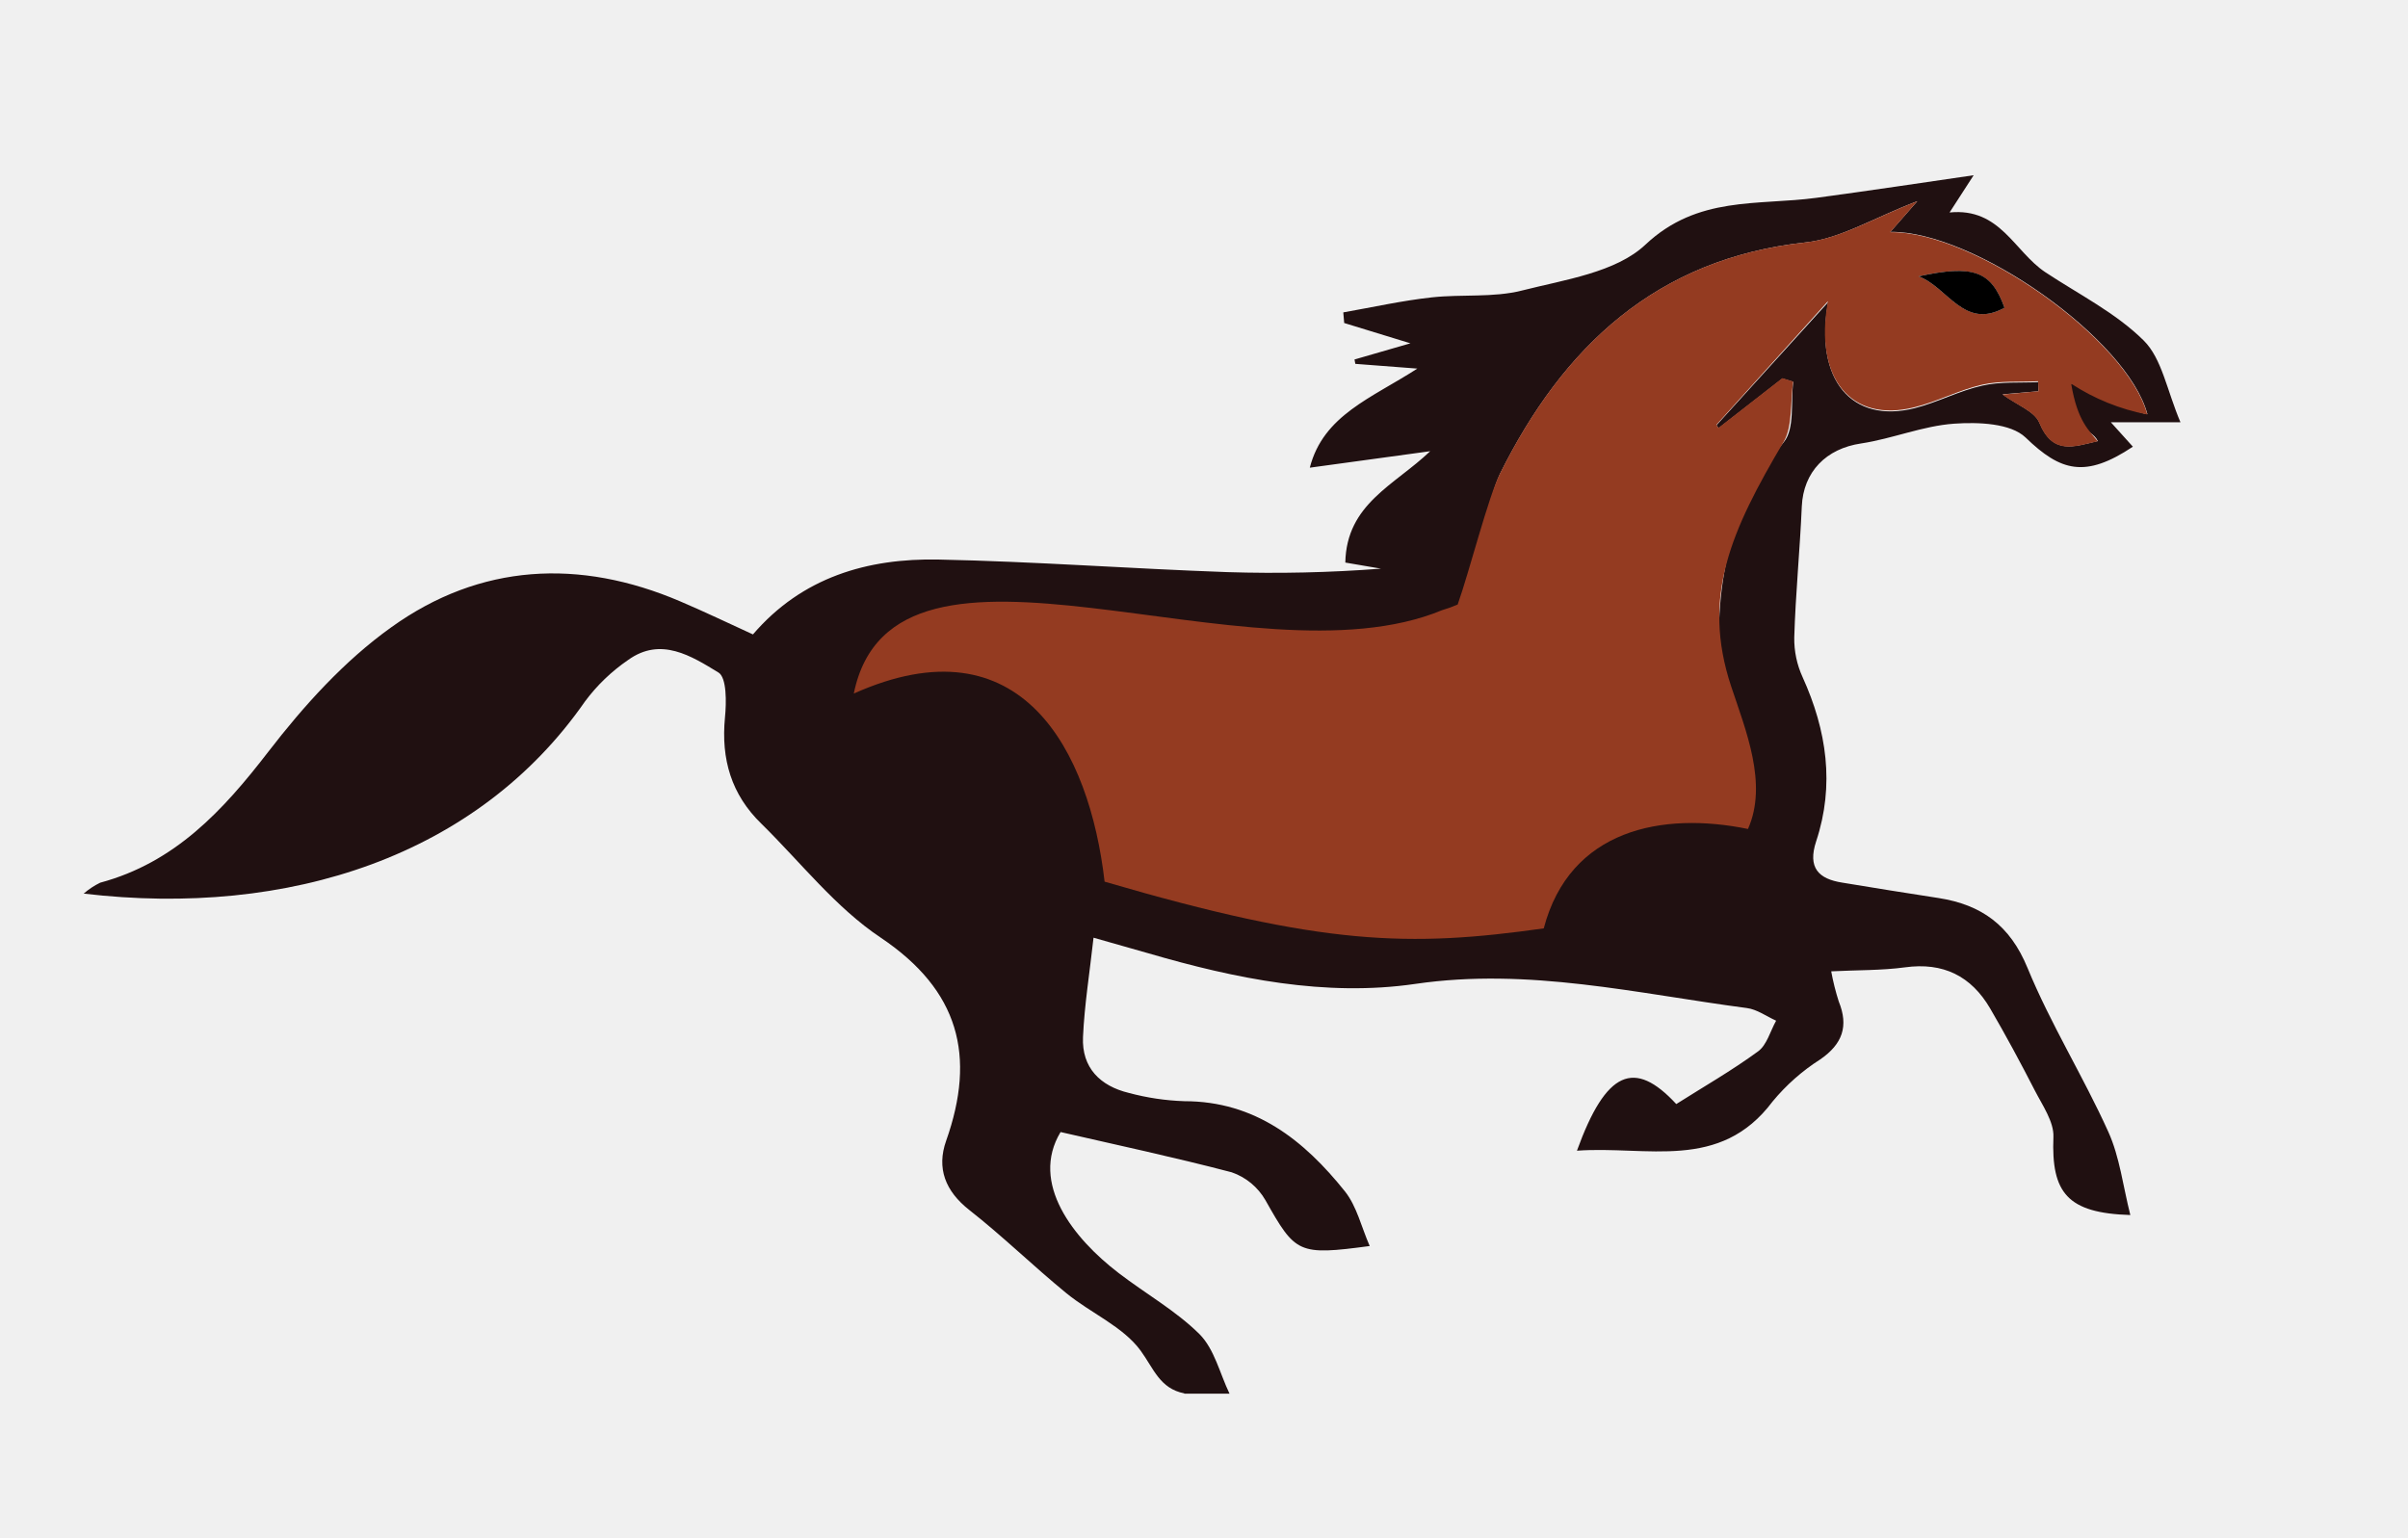
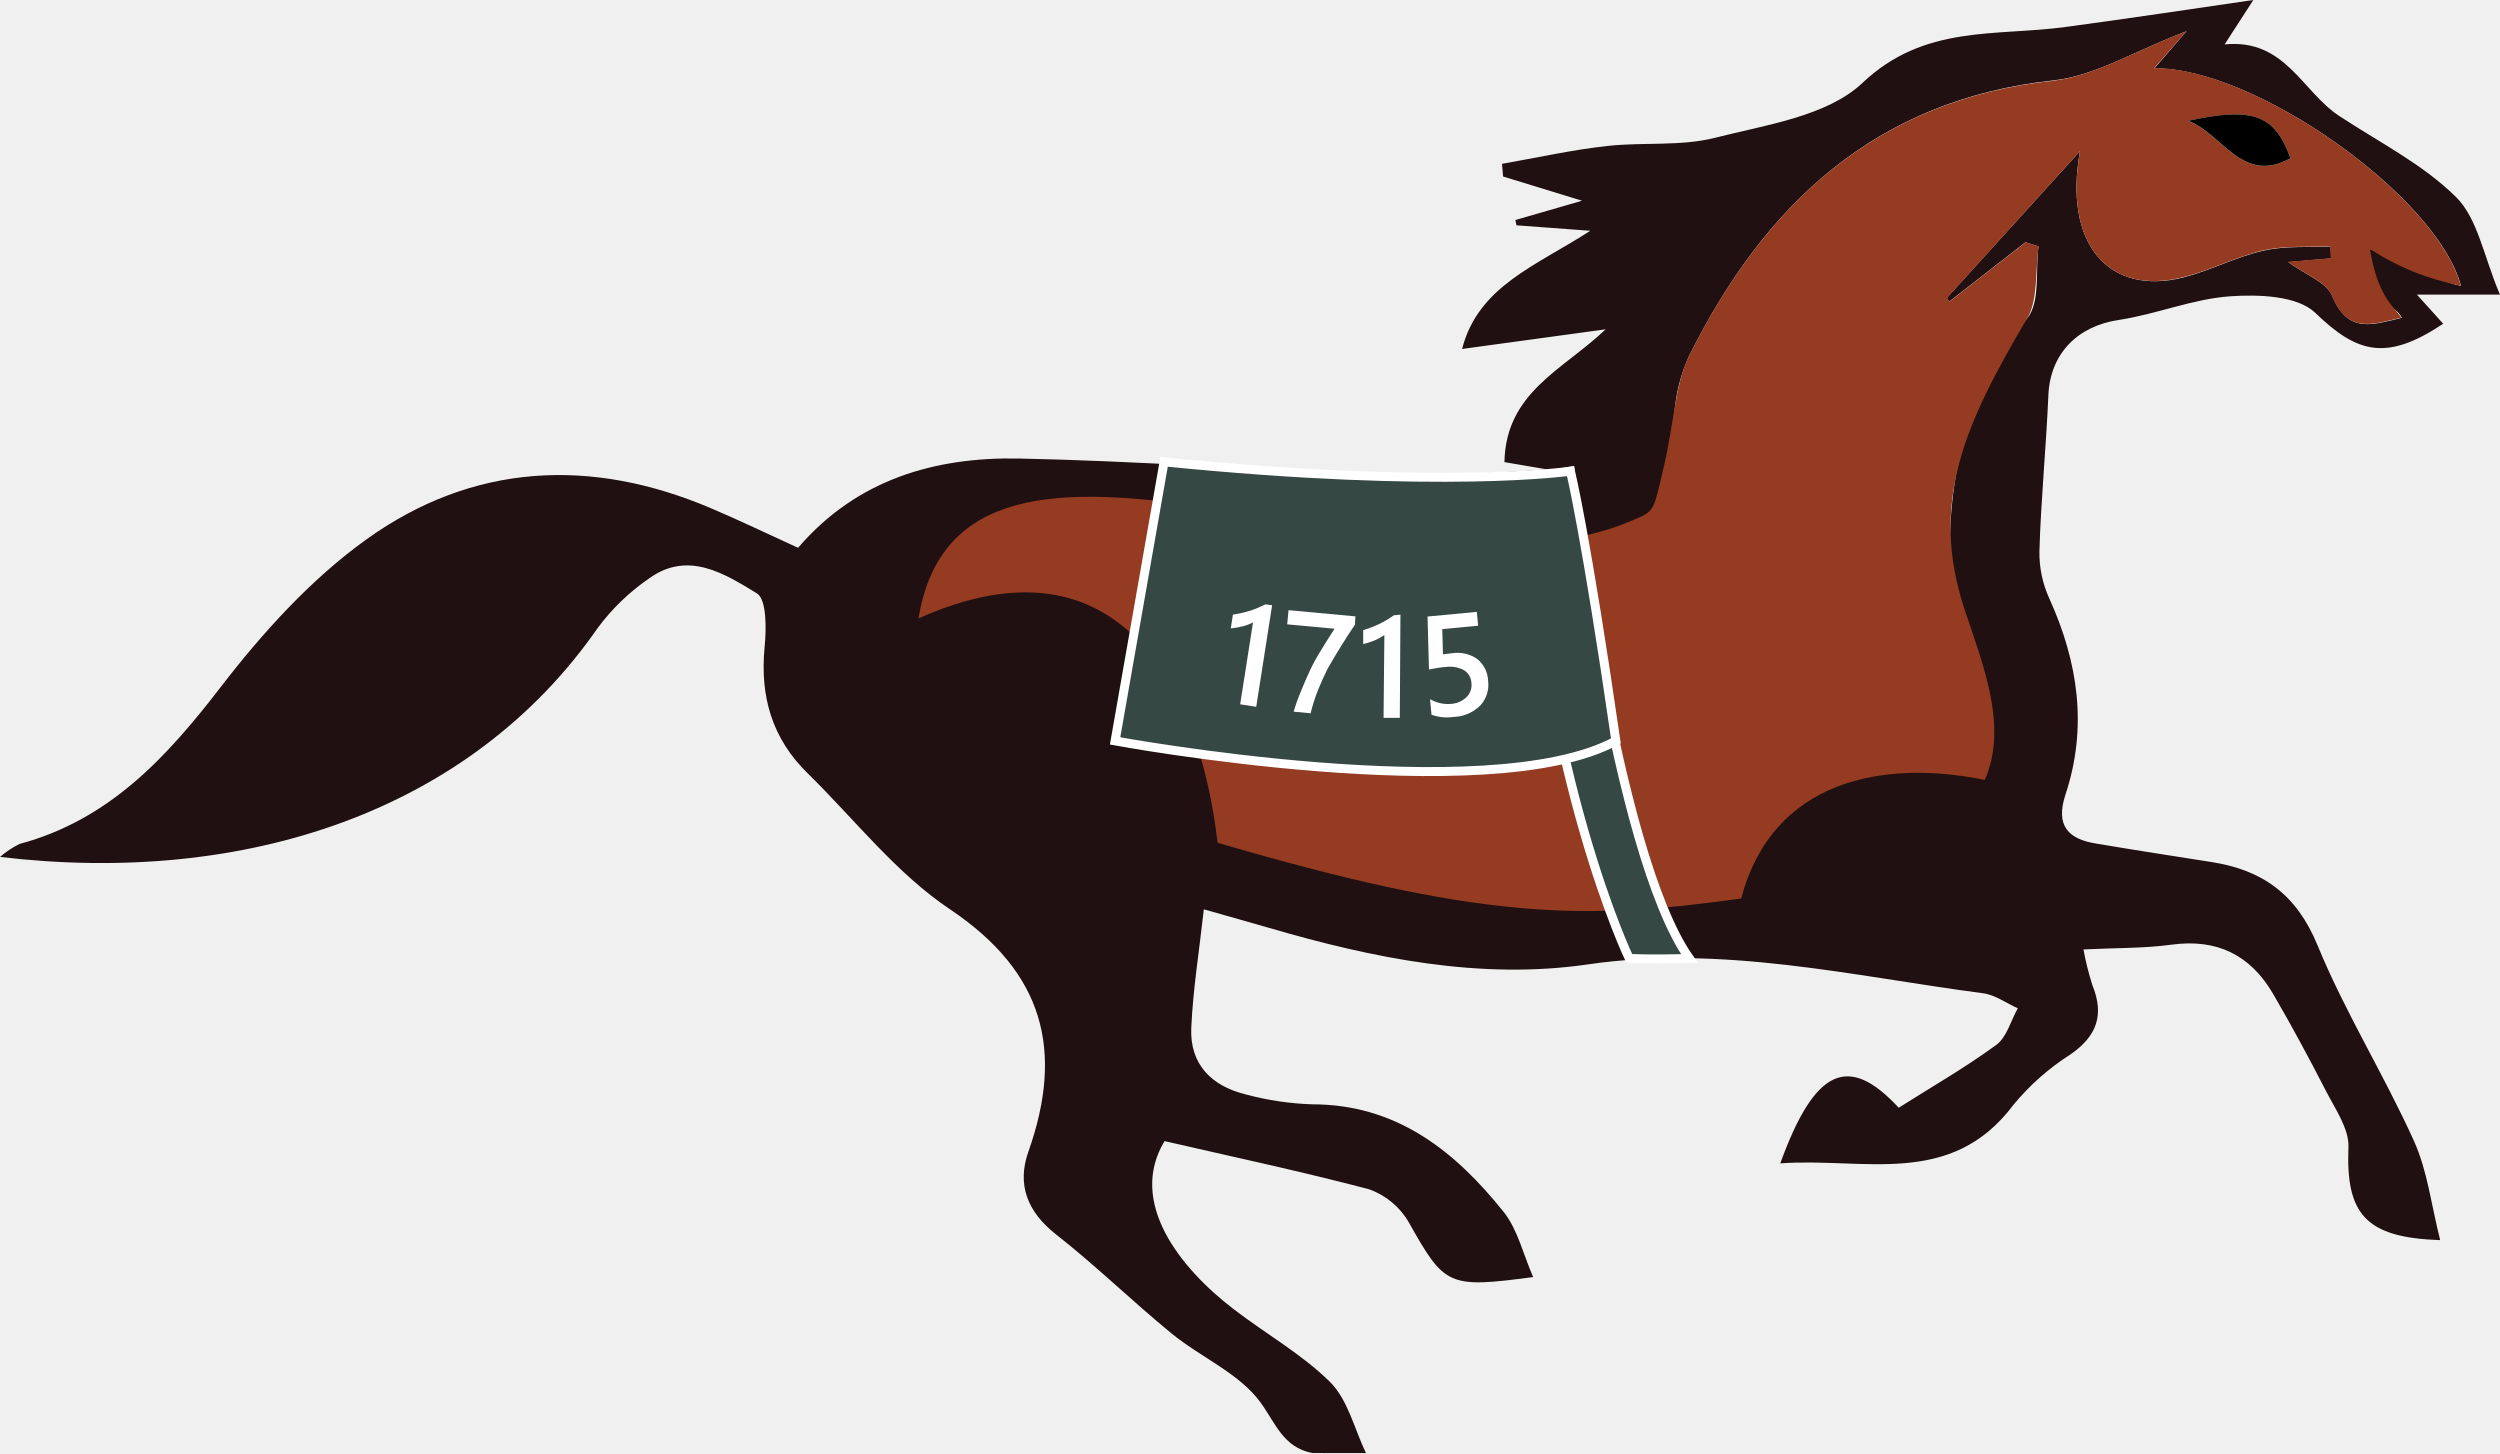
- <svg xmlns="http://www.w3.org/2000/svg" id="Layer_1" data-name="Layer 1" viewBox="0 0 320 204.31">
+ <svg xmlns="http://www.w3.org/2000/svg" viewBox="0 0 278.61 161.93">
  <defs>
-     <style>.cls-1{fill:#201011;}.cls-2{fill:#943b21;}</style>
+     <style>.cls-1{fill:#201011;}.cls-2{fill:#943b21;}.cls-3{fill:#364844;stroke:#fff;stroke-miterlimit:10;}.cls-4{fill:#fff;}</style>
  </defs>
-   <path class="cls-1" d="M157.37,185.19c-3.24-.63-4.07-3.31-5.78-5.66-2.36-3.23-6.64-5-9.89-7.66-4.38-3.58-8.44-7.56-12.89-11.05-3.21-2.52-4.36-5.57-3.08-9.19,4-11.3,1.73-20-8.68-27-6-4-10.63-10-15.87-15.15-4-3.88-5.37-8.59-4.84-14.1,0.2-2,.25-5.33-0.87-6-3.57-2.17-7.65-4.8-12-1.66a24,24,0,0,0-5.73,5.51C63.52,113.7,38.46,122,11.12,118.77a10,10,0,0,1,2.19-1.45c9.92-2.67,16.3-9.55,22.35-17.41C40.37,93.8,45.76,87.82,52,83.37,63.79,74.9,77,74.2,90.4,79.93c3.19,1.36,6.32,2.86,9.66,4.39,6.53-7.61,15.23-10.14,24.67-9.95,12.79,0.26,25.57,1.22,38.36,1.67a188.59,188.59,0,0,0,20.43-.46l-4.74-.81c0.15-7.81,6.55-10.28,11.28-14.8l-16,2.19c1.8-7,8.21-9.24,14.29-13.17l-8.24-.63L180,47.78l7.43-2.15-8.8-2.7-0.12-1.41c3.93-.69,7.84-1.57,11.8-2s8.12,0.06,11.92-.9c5.7-1.45,12.5-2.4,16.44-6.11,6.94-6.53,14.92-5.17,22.73-6.22,7-.94,14-2,20.88-3l-3.2,4.95c6.73-.67,8.6,5.21,12.74,7.95,4.43,2.93,9.35,5.39,13.06,9.07,2.42,2.4,3.07,6.6,4.88,10.86h-9.25l2.93,3.25c-6.33,4.21-9.58,3.31-14.27-1.23-2-1.9-6.29-2.05-9.47-1.83-4.17.29-8.21,2-12.38,2.63-4.64.68-7.68,3.76-7.88,8.39-0.25,5.81-.83,11.6-1,17.4a12.19,12.19,0,0,0,1.1,5.25c3.22,7.1,4.29,14.35,1.81,21.84-1.16,3.52.32,5,3.47,5.49,4.26,0.72,8.54,1.38,12.81,2.05,5.68,0.89,9.48,3.61,11.81,9.29,3.07,7.47,7.4,14.4,10.73,21.77,1.52,3.35,1.95,7.2,2.93,11.07-8.36-.26-10.52-2.94-10.22-10.38,0.08-2-1.45-4.19-2.47-6.17-1.89-3.68-3.85-7.33-5.94-10.91-2.52-4.31-6.24-6.16-11.32-5.46-3.1.42-6.26,0.35-9.8,0.53a32.17,32.17,0,0,0,1,4c1.34,3.29.5,5.66-2.45,7.7a27,27,0,0,0-6.34,5.6c-7,9.34-16.67,5.86-26,6.54,3.87-10.68,7.64-12.21,13.2-6.2,3.65-2.31,7.4-4.46,10.87-7,1.17-.85,1.62-2.69,2.4-4.08-1.29-.58-2.54-1.51-3.89-1.68-14.61-1.92-29-5.41-44.05-3.21-11.94,1.74-23.88-.68-35.49-4.07-2.21-.64-4.43-1.26-7.28-2.07-0.52,4.7-1.21,8.94-1.4,13.21-0.18,4.07,2.28,6.5,6.09,7.42a32.55,32.55,0,0,0,7.39,1.1c9.38,0,15.89,5.18,21.34,12,1.58,2,2.17,4.72,3.28,7.25-9.51,1.27-9.86,1-13.86-6.1a8.3,8.3,0,0,0-4.48-3.7c-7.63-2-15.38-3.66-22.74-5.35-4.1,6.8,1.7,14.14,7.73,18.75,3.56,2.73,7.59,5,10.72,8.1,2,2,2.71,5.24,4,7.92h-6ZM254.79,26.74c-5.87,2.24-10.24,5-14.85,5.48-19.85,2.16-32.22,13.9-40.6,30.75A18.39,18.39,0,0,0,198,74c2.93,14.93,13.61,23.9,25.83,31.32,0.78,0.47,3.75-.74,3.95-1.58,0.8-3.48,1.58-7.19,1.17-10.68-1.46-12.49-.23-24.07,8.11-34.31,1.47-1.81.89-5.3,1.25-8l-1.44-.44-8.5,6.62-0.25-.43,14.83-16.34c-1.88,10.32,3.14,16.2,11.49,14.09,3.05-.77,5.92-2.32,9-3,2.39-.55,5-0.34,7.44-0.46L270.9,52l-4.78.41c1.94,1.42,4.26,2.24,4.89,3.75,1.8,4.32,4.53,3.21,7.77,2.46-0.84-1.83-4.43-1.65-4-7.75,3.32,0.56,7.68,3.7,10.59,4.18-2.65-10-23.08-24.38-34.16-24.23Z" />
-   <path class="cls-2" d="M254.79,26.74l-3.6,4.12c11.08-.15,31.51,14.24,34.16,24.23A28.24,28.24,0,0,1,275.24,51c0.84,5.09,2.47,6.28,3.52,7.65-3.24.75-6,1.87-7.77-2.46-0.63-1.52-2.95-2.33-4.89-3.75L270.9,52l-0.06-1.33c-2.49.13-5.05-.09-7.44,0.46-3.06.7-5.93,2.25-9,3-8.34,2.11-13.37-3.77-11.49-14.09L228.1,56.45l0.25,0.43,8.5-6.62,1.44,0.44c-0.37,2.71-.07,6-1.25,8-7,11.84-10.94,20.54-7,32.48,1.94,5.85,4.92,13,2.25,19-11.33-2.33-23.67,0-27.14,13.21-17.86,2.52-29.36,2.29-58.36-6.21-2-17.33-11-35-33.33-25,5.33-26.13,52.72-.52,78.17-11.08a17.34,17.34,0,0,0,2.08-.75c1.57-4.44,4.05-14.24,5.61-17.38,8.38-16.85,20.76-28.6,40.6-30.75C244.55,31.72,248.92,29,254.79,26.74ZM266.38,40.9c-1.77-4.86-4.15-5.75-11.42-4.17C258.83,38.15,261,43.89,266.38,40.9Z" />
-   <path d="M266.38,40.9c-5.39,3-7.55-2.75-11.42-4.17C262.23,35.15,264.62,36,266.38,40.9Z" />
+   <g id="Layer_2" data-name="Layer 2">
+     <g id="Layer_1-2" data-name="Layer 1">
+       <path class="cls-1" d="M146.24,161.93c-3.24-.63-4.07-3.31-5.78-5.66-2.36-3.23-6.64-5-9.89-7.66-4.38-3.58-8.44-7.56-12.89-11.05-3.21-2.52-4.36-5.57-3.08-9.19,4-11.3,1.73-20-8.68-27-6-4-10.63-10-15.87-15.15-4-3.88-5.37-8.59-4.84-14.1.2-2,.25-5.33-.87-6-3.57-2.17-7.65-4.8-12-1.66A24,24,0,0,0,66.6,70C52.4,90.44,27.33,98.74,0,95.5a10,10,0,0,1,2.19-1.45c9.92-2.67,16.3-9.55,22.35-17.41,4.7-6.11,10.09-12.08,16.31-16.54,11.82-8.47,25-9.17,38.43-3.44,3.19,1.36,6.32,2.86,9.66,4.39,6.53-7.61,15.23-10.14,24.67-9.95,12.79.26,25.57,1.22,38.36,1.67a188.59,188.59,0,0,0,20.43-.46l-4.74-.81c.15-7.81,6.55-10.28,11.28-14.8l-16,2.19c1.8-7,8.21-9.24,14.29-13.17L169,25.11l-.12-.59,7.43-2.15-8.8-2.7-.12-1.41c3.93-.69,7.84-1.57,11.8-2s8.12.06,11.92-.9c5.7-1.45,12.5-2.4,16.44-6.11C214.45,2.7,222.42,4.07,230.24,3c7-.94,14-2,20.88-3l-3.2,4.95c6.73-.67,8.6,5.21,12.74,7.95,4.43,2.93,9.35,5.39,13.06,9.07,2.42,2.4,3.07,6.6,4.88,10.86h-9.25l2.93,3.25c-6.33,4.21-9.58,3.31-14.27-1.23-2-1.9-6.29-2.05-9.47-1.83-4.17.29-8.21,2-12.38,2.63-4.64.68-7.68,3.76-7.88,8.39-.25,5.81-.83,11.6-1,17.4a12.19,12.19,0,0,0,1.1,5.25c3.22,7.1,4.29,14.35,1.81,21.84-1.16,3.52.32,5,3.47,5.49,4.26.72,8.54,1.38,12.81,2.05,5.68.89,9.48,3.61,11.81,9.29,3.07,7.47,7.4,14.4,10.73,21.77,1.52,3.35,1.95,7.2,2.93,11.07-8.36-.26-10.52-2.94-10.22-10.38.08-2-1.45-4.19-2.47-6.17-1.89-3.68-3.85-7.33-5.94-10.91-2.52-4.31-6.24-6.16-11.32-5.46-3.1.42-6.26.35-9.8.53a32.17,32.17,0,0,0,1,4c1.34,3.29.5,5.66-2.45,7.7a27,27,0,0,0-6.34,5.6c-7,9.34-16.67,5.86-26,6.54,3.87-10.68,7.64-12.21,13.2-6.2,3.65-2.31,7.4-4.46,10.87-7,1.17-.85,1.62-2.69,2.4-4.08-1.29-.58-2.54-1.51-3.89-1.68-14.61-1.92-29-5.41-44.05-3.21-11.94,1.74-23.88-.68-35.49-4.07-2.21-.64-4.43-1.26-7.28-2.07-.52,4.7-1.21,8.94-1.4,13.21-.18,4.07,2.28,6.5,6.09,7.42a32.55,32.55,0,0,0,7.39,1.1c9.38,0,15.89,5.18,21.34,12,1.58,2,2.17,4.72,3.28,7.25-9.51,1.27-9.86,1-13.86-6.1a8.3,8.3,0,0,0-4.48-3.7c-7.63-2-15.38-3.66-22.74-5.35-4.1,6.8,1.7,14.14,7.73,18.75,3.56,2.73,7.59,5,10.72,8.1,2,2,2.71,5.24,4,7.92ZM243.67,3.48c-5.87,2.24-10.24,5-14.85,5.48-19.85,2.16-32.22,13.9-40.6,30.75a18.39,18.39,0,0,0-1.35,11c2.93,14.93,13.61,23.9,25.83,31.32.78.47,3.75-.74,3.95-1.58.8-3.48,1.58-7.19,1.17-10.68-1.46-12.49-.23-24.07,8.11-34.31,1.47-1.81.89-5.3,1.25-8L225.72,27l-8.5,6.62-.25-.43,14.83-16.34C229.93,27.17,235,33,243.29,30.93c3.05-.77,5.92-2.32,9-3,2.39-.55,5-.34,7.44-.46l.06,1.33-4.78.41c1.94,1.42,4.26,2.24,4.89,3.75,1.8,4.32,4.53,3.21,7.77,2.46-.84-1.83-4.43-1.65-4-7.75,3.32.56,7.68,3.7,10.59,4.18-2.65-10-23.08-24.38-34.16-24.23Z" />
+       <path class="cls-2" d="M243.67,3.48l-3.6,4.12c11.08-.15,31.51,14.24,34.16,24.23a28.24,28.24,0,0,1-10.12-4.09c.84,5.09,2.47,6.28,3.52,7.65-3.24.75-6,1.87-7.77-2.46-.63-1.52-2.95-2.33-4.89-3.75l4.78-.41-.06-1.33c-2.49.13-5.05-.09-7.44.46-3.06.7-5.93,2.25-9,3C235,33,229.93,27.17,231.81,16.84L217,33.19l.25.43,8.5-6.62,1.44.44c-.37,2.71-.07,6-1.25,8-7,11.84-10.94,20.54-7,32.48,1.94,5.85,4.92,13,2.25,19-11.33-2.33-23.67,0-27.14,13.21-17.86,2.52-29.36,2.29-58.36-6.21-2-17.33-11-35-33.33-25,4.83-29.5,54,0,79.33-10.83,2.8-1.2,2.49-.83,3.75-6.17,1.09-4.59,1.22-9.07,2.78-12.22C196.6,22.86,209,11.12,228.82,9,233.43,8.46,237.8,5.72,243.67,3.48Zm11.59,14.16c-1.77-4.86-4.15-5.75-11.42-4.17C247.71,14.89,249.86,20.63,255.26,17.64Z" />
+       <path d="M255.26,17.63c-5.39,3-7.55-2.75-11.42-4.17C251.11,11.89,253.49,12.77,255.26,17.63Z" />
+     </g>
+     <g id="Layer_2-2" data-name="Layer 2">
+       <path class="cls-3" d="M175,52.51s4.88,42.41,13.27,54.3c-4.23.13-6.7,0-6.7,0S172,86.92,170,53.34Z" />
+       <path class="cls-3" d="M129.73,51.47l-5.46,31.1s41.63,7.69,55.81,0c-3.33-23-5.06-30.06-5.06-30.06S160.85,54.6,129.73,51.47Z" />
+     </g>
+     <g id="Text_Outline" data-name="Text Outline">
+       <path class="cls-4" d="M141.77,67.45,140,78.77l-1.79-.28,1.43-9.12a5.76,5.76,0,0,1-1.14.43,8.66,8.66,0,0,1-1.34.23l.24-1.53.91-.17q.44-.1.88-.23t.89-.32q.45-.18.94-.43Z" />
+       <path class="cls-4" d="M151,69.61q-.82,1.22-1.56,2.42T148,74.44q-.62,1.22-1.12,2.47a20.36,20.36,0,0,0-.82,2.58l-1.89-.18A19.41,19.41,0,0,1,145,77q.46-1.16,1-2.31t1.27-2.3q.69-1.15,1.46-2.32l-5.28-.49L143.6,68l7.45.69Z" />
+       <path class="cls-4" d="M156.07,68.5,156,80l-1.81,0,.09-9.23a5.83,5.83,0,0,1-1.06.59,8.74,8.74,0,0,1-1.3.42l0-1.55.88-.3q.42-.16.84-.36t.83-.44q.42-.25.87-.56Z" />
+       <path class="cls-4" d="M159.53,79.65l-.16-1.73a4,4,0,0,0,2.29.53,2.77,2.77,0,0,0,1.77-.75,1.92,1.92,0,0,0,.55-1.61,1.75,1.75,0,0,0-.84-1.41,3.33,3.33,0,0,0-2.07-.34q-.45,0-1.82.27l-.16-5.9,5.49-.52.15,1.54-4,.38.08,2.81,1-.12a3.87,3.87,0,0,1,2.83.65,3.26,3.26,0,0,1,1.2,2.4,3.41,3.41,0,0,1-.86,2.76,4.4,4.4,0,0,1-3,1.29A5.06,5.06,0,0,1,159.53,79.65Z" />
+     </g>
+   </g>
</svg>
